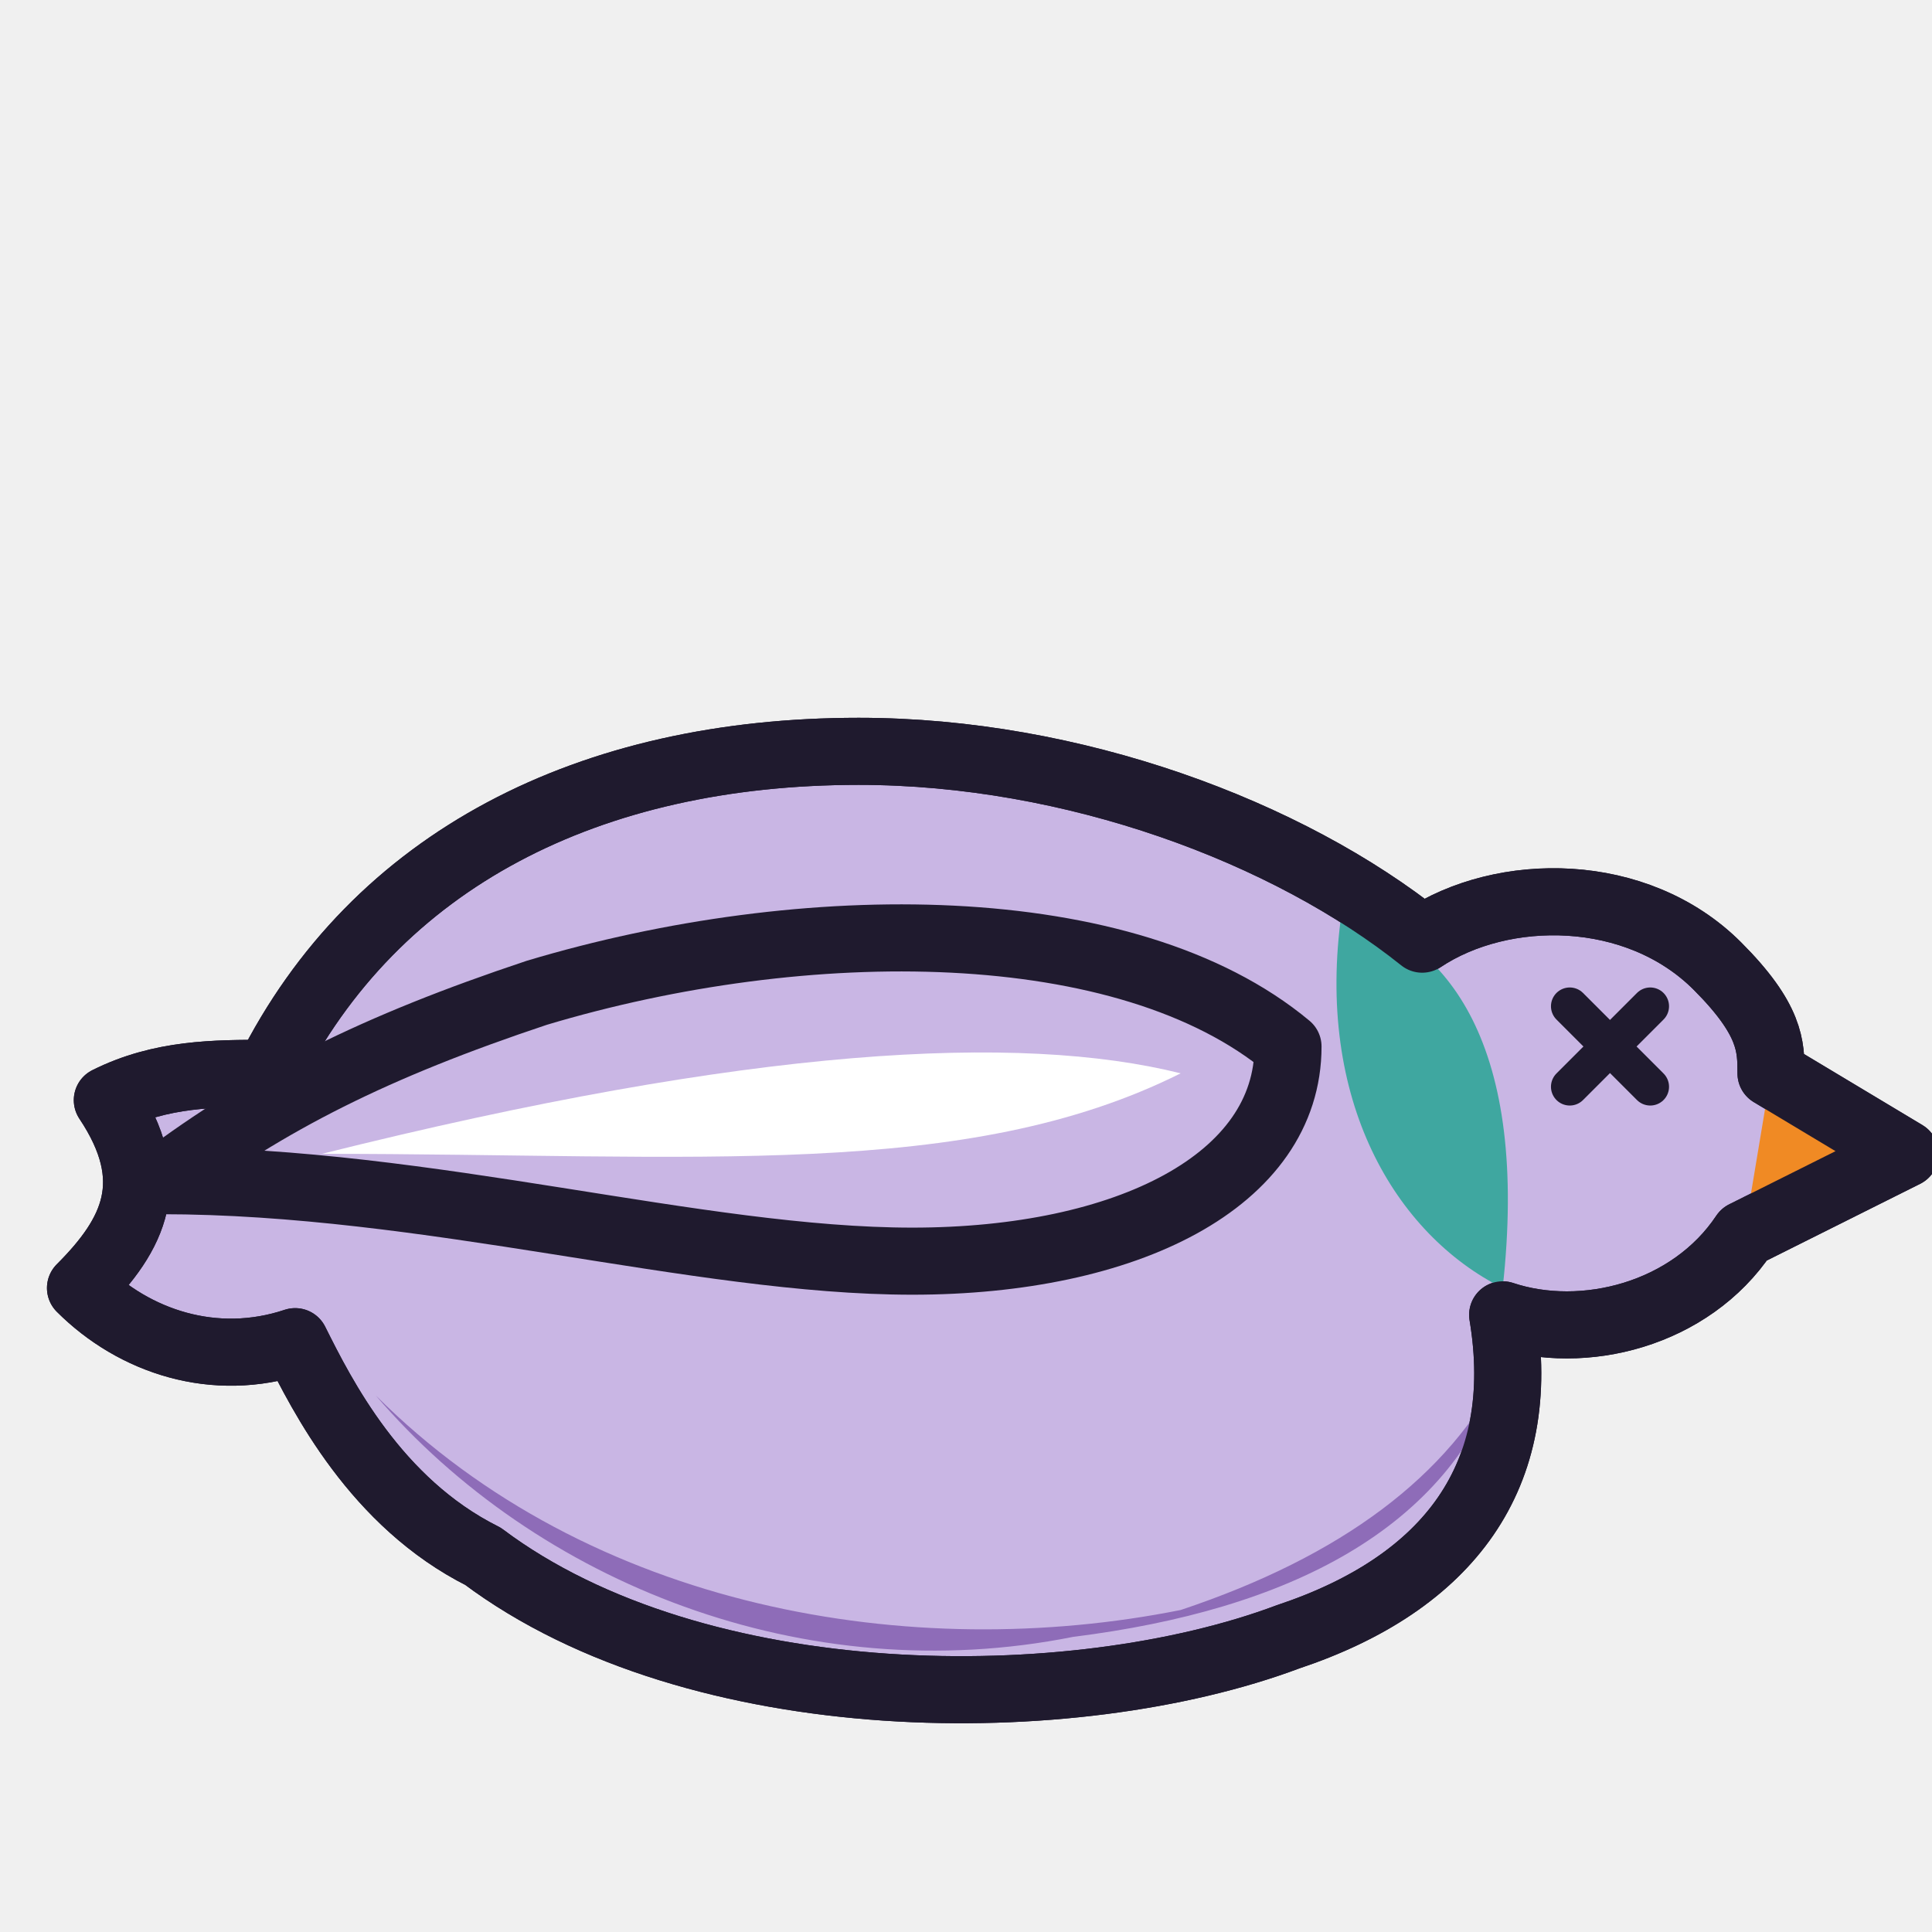
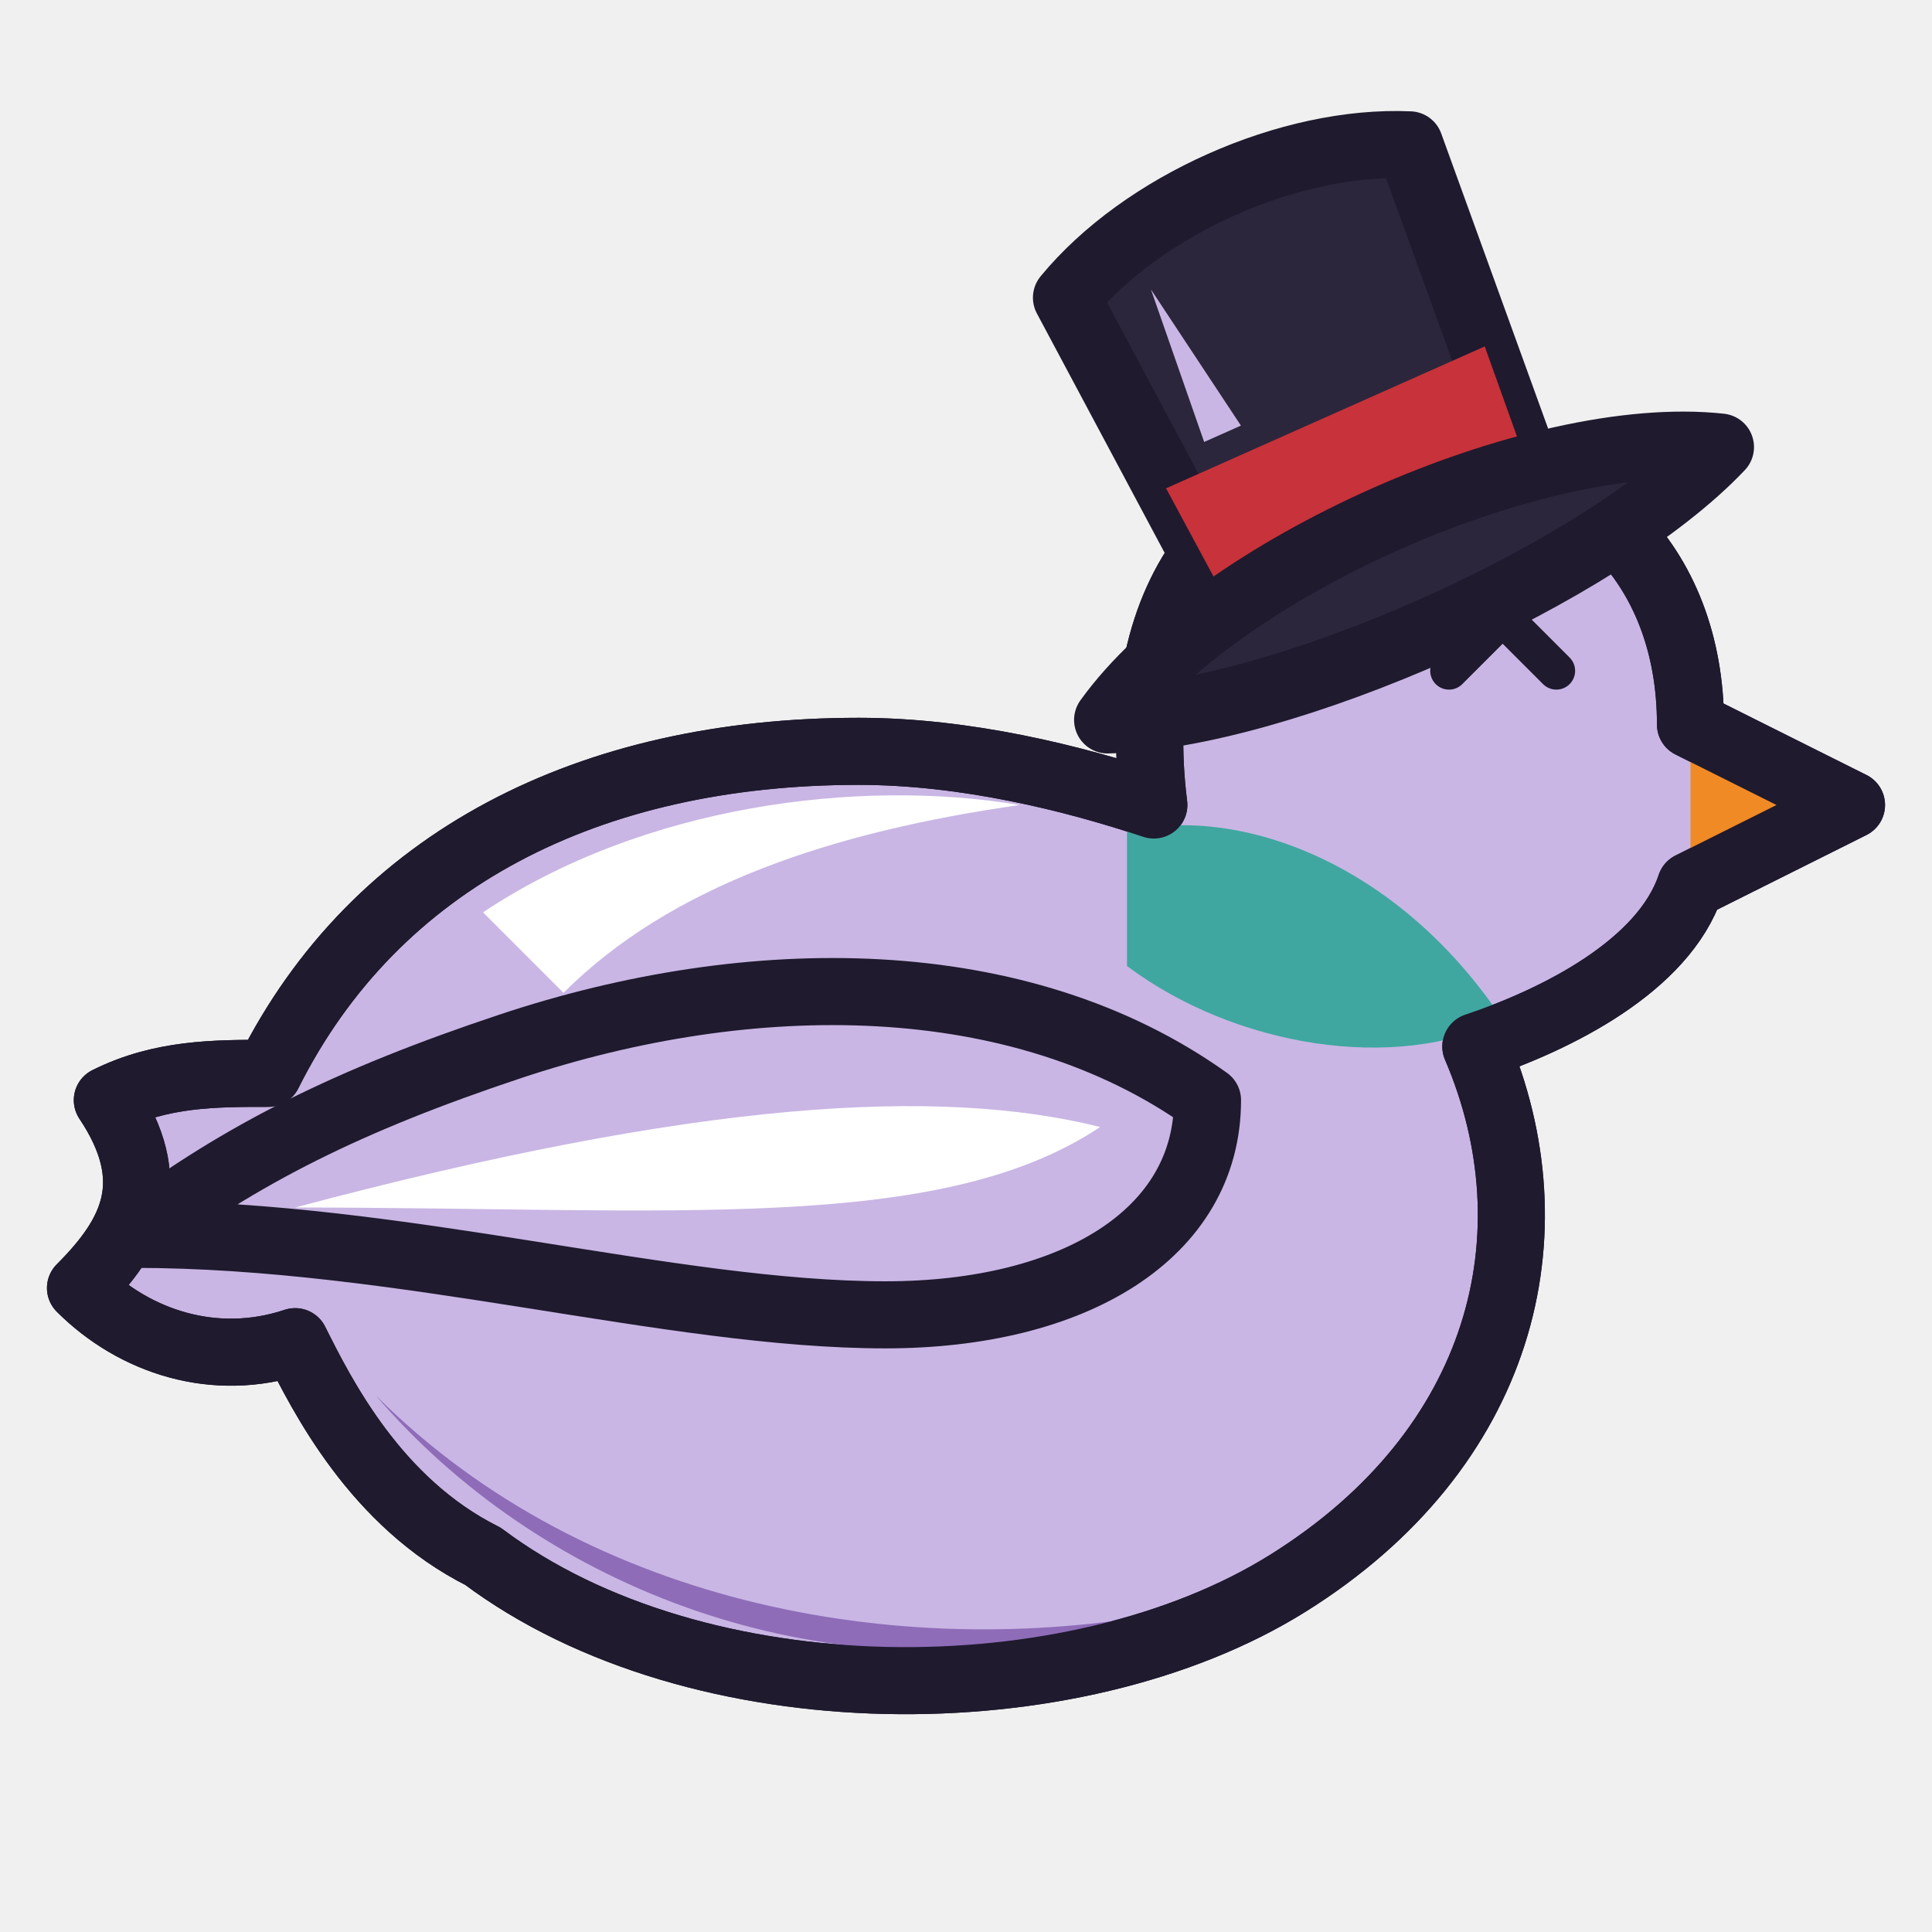
<svg xmlns="http://www.w3.org/2000/svg" width="72" height="72" viewBox="0 0 72 72">
-   <path d="M10 40 C14 32 22 28 32 28 C40 28 48 31 53 35 C56 33 61 33 64 36 C66 38 66 39 66 40 L71 43 L65 46 C63 49 59 50 56 49 C57 55 54 59 48 61 C40 64 26 64 18 58 C14 56 12 52 11 50 C8 51 5 50 3 48 C5 46 6 44 4 41 C6 40 8 40 10 40 Z" fill="#c9b6e4" stroke="#1f1a2e" stroke-width="2.5" stroke-linejoin="round" stroke-linecap="round" />
-   <path d="M14 52 C22 60 34 62 44 60 C50 58 54 55 56 51 C54 57 48 60 40 61 C30 63 20 59 14 52 Z" fill="#8e6cb8" />
-   <path d="M50 34 C54 35 57 39 56 48 C52 46 49 41 50 34 Z" fill="#3fa7a0" />
-   <path d="M66 40 L71 43 L65 46 Z" fill="#f08a24" />
-   <path d="M10 40 C14 32 22 28 32 28 C40 28 48 31 53 35 C56 33 61 33 64 36 C66 38 66 39 66 40 L71 43 L65 46 C63 49 59 50 56 49 C57 55 54 59 48 61 C40 64 26 64 18 58 C14 56 12 52 11 50 C8 51 5 50 3 48 C5 46 6 44 4 41 C6 40 8 40 10 40 Z" fill="none" stroke="#1f1a2e" stroke-width="2.5" stroke-linejoin="round" stroke-linecap="round" />
-   <path d="M58.5 37.5 L61.5 40.5 M61.5 37.5 L58.5 40.5" fill="none" stroke="#1f1a2e" stroke-width="1.4" stroke-linecap="round" />
-   <path d="M48 39 C42 34 30 34 20 37 C14 39 10 41 6 44 C16 44 26 47 34 47 C42 47 48 44 48 39 Z" fill="#c9b6e4" stroke="#1f1a2e" stroke-width="2.5" stroke-linejoin="round" stroke-linecap="round" />
-   <path d="M44 40 C38 38.5 28 39 12 43 C26 43 36 44 44 40 Z" fill="#ffffff" />
+   <path d="M10 40 C14 32 22 28 32 28 C36 28 40 29 43 30 C42 22 46 17 53 17 C59 17 63 21 63 27 L69 30 L63 33 C62 36 58 38 55 39 C58 46 56 54 48 59 C40 64 26 64 18 58 C14 56 12 52 11 50 C8 51 5 50 3 48 C5 46 6 44 4 41 C6 40 8 40 10 40 Z" fill="#c9b6e4" stroke="#1f1a2e" stroke-width="2.5" stroke-linejoin="round" stroke-linecap="round" />
+   <path d="M14 52 C22 60 34 62 44 60 C52 58 56 52 57 46 C55 54 48 59 40 61 C30 63 20 59 14 52 Z" fill="#8e6cb8" />
+   <path d="M18 34 C24 30 32 29 38 30 C31 31 25 33 21 37 Z" fill="#ffffff" />
+   <path d="M42 31 C46 30 52 32 56 38 C52 40 46 39 42 36 Z" fill="#3fa7a0" />
+   <path d="M63 27 L69 30 L63 33 Z" fill="#f08a24" />
+   <path d="M10 40 C14 32 22 28 32 28 C36 28 40 29 43 30 C42 22 46 17 53 17 C59 17 63 21 63 27 L69 30 L63 33 C62 36 58 38 55 39 C58 46 56 54 48 59 C40 64 26 64 18 58 C14 56 12 52 11 50 C8 51 5 50 3 48 C5 46 6 44 4 41 C6 40 8 40 10 40 Z" fill="none" stroke="#1f1a2e" stroke-width="2.5" stroke-linejoin="round" stroke-linecap="round" />
+   <path d="M54 21 L58 25 M58 21 L54 25" fill="none" stroke="#1f1a2e" stroke-width="1.4" stroke-linecap="round" />
+   <path d="M45 41 C38 36 28 36 19 39 C13 41 9 43 5 46 C15 46 25 49 33 49 C40 49 45 46 45 41 Z" fill="#c9b6e4" stroke="#1f1a2e" stroke-width="2.5" stroke-linejoin="round" stroke-linecap="round" />
+   <path d="M41 42 C35 40.5 26 41 11 45 C25 45 35 46 41 42 Z" fill="#ffffff" />
+   <g transform="rotate(-24 50 12) translate(-5 3)">
+     <path d="M47 18 L46 4 C50 2 56 2 60 4 L59 18 Z" fill="#2b263b" stroke="#1f1a2e" stroke-width="2.5" stroke-linejoin="round" stroke-linecap="round" />
+     <path d="M46.5 12 L59.5 12 L59.2 16 L46.8 16 Z" fill="#c8323a" />
+     <path d="M49 5 L50 11 L48.5 11 Z" fill="#c9b6e4" />
+     <path d="M41 19 C47 15.5 60 15.5 66 19 C60 21.5 47 21.5 41 19 Z" fill="#2b263b" stroke="#1f1a2e" stroke-width="2.5" stroke-linejoin="round" stroke-linecap="round" />
+   </g>
</svg>
